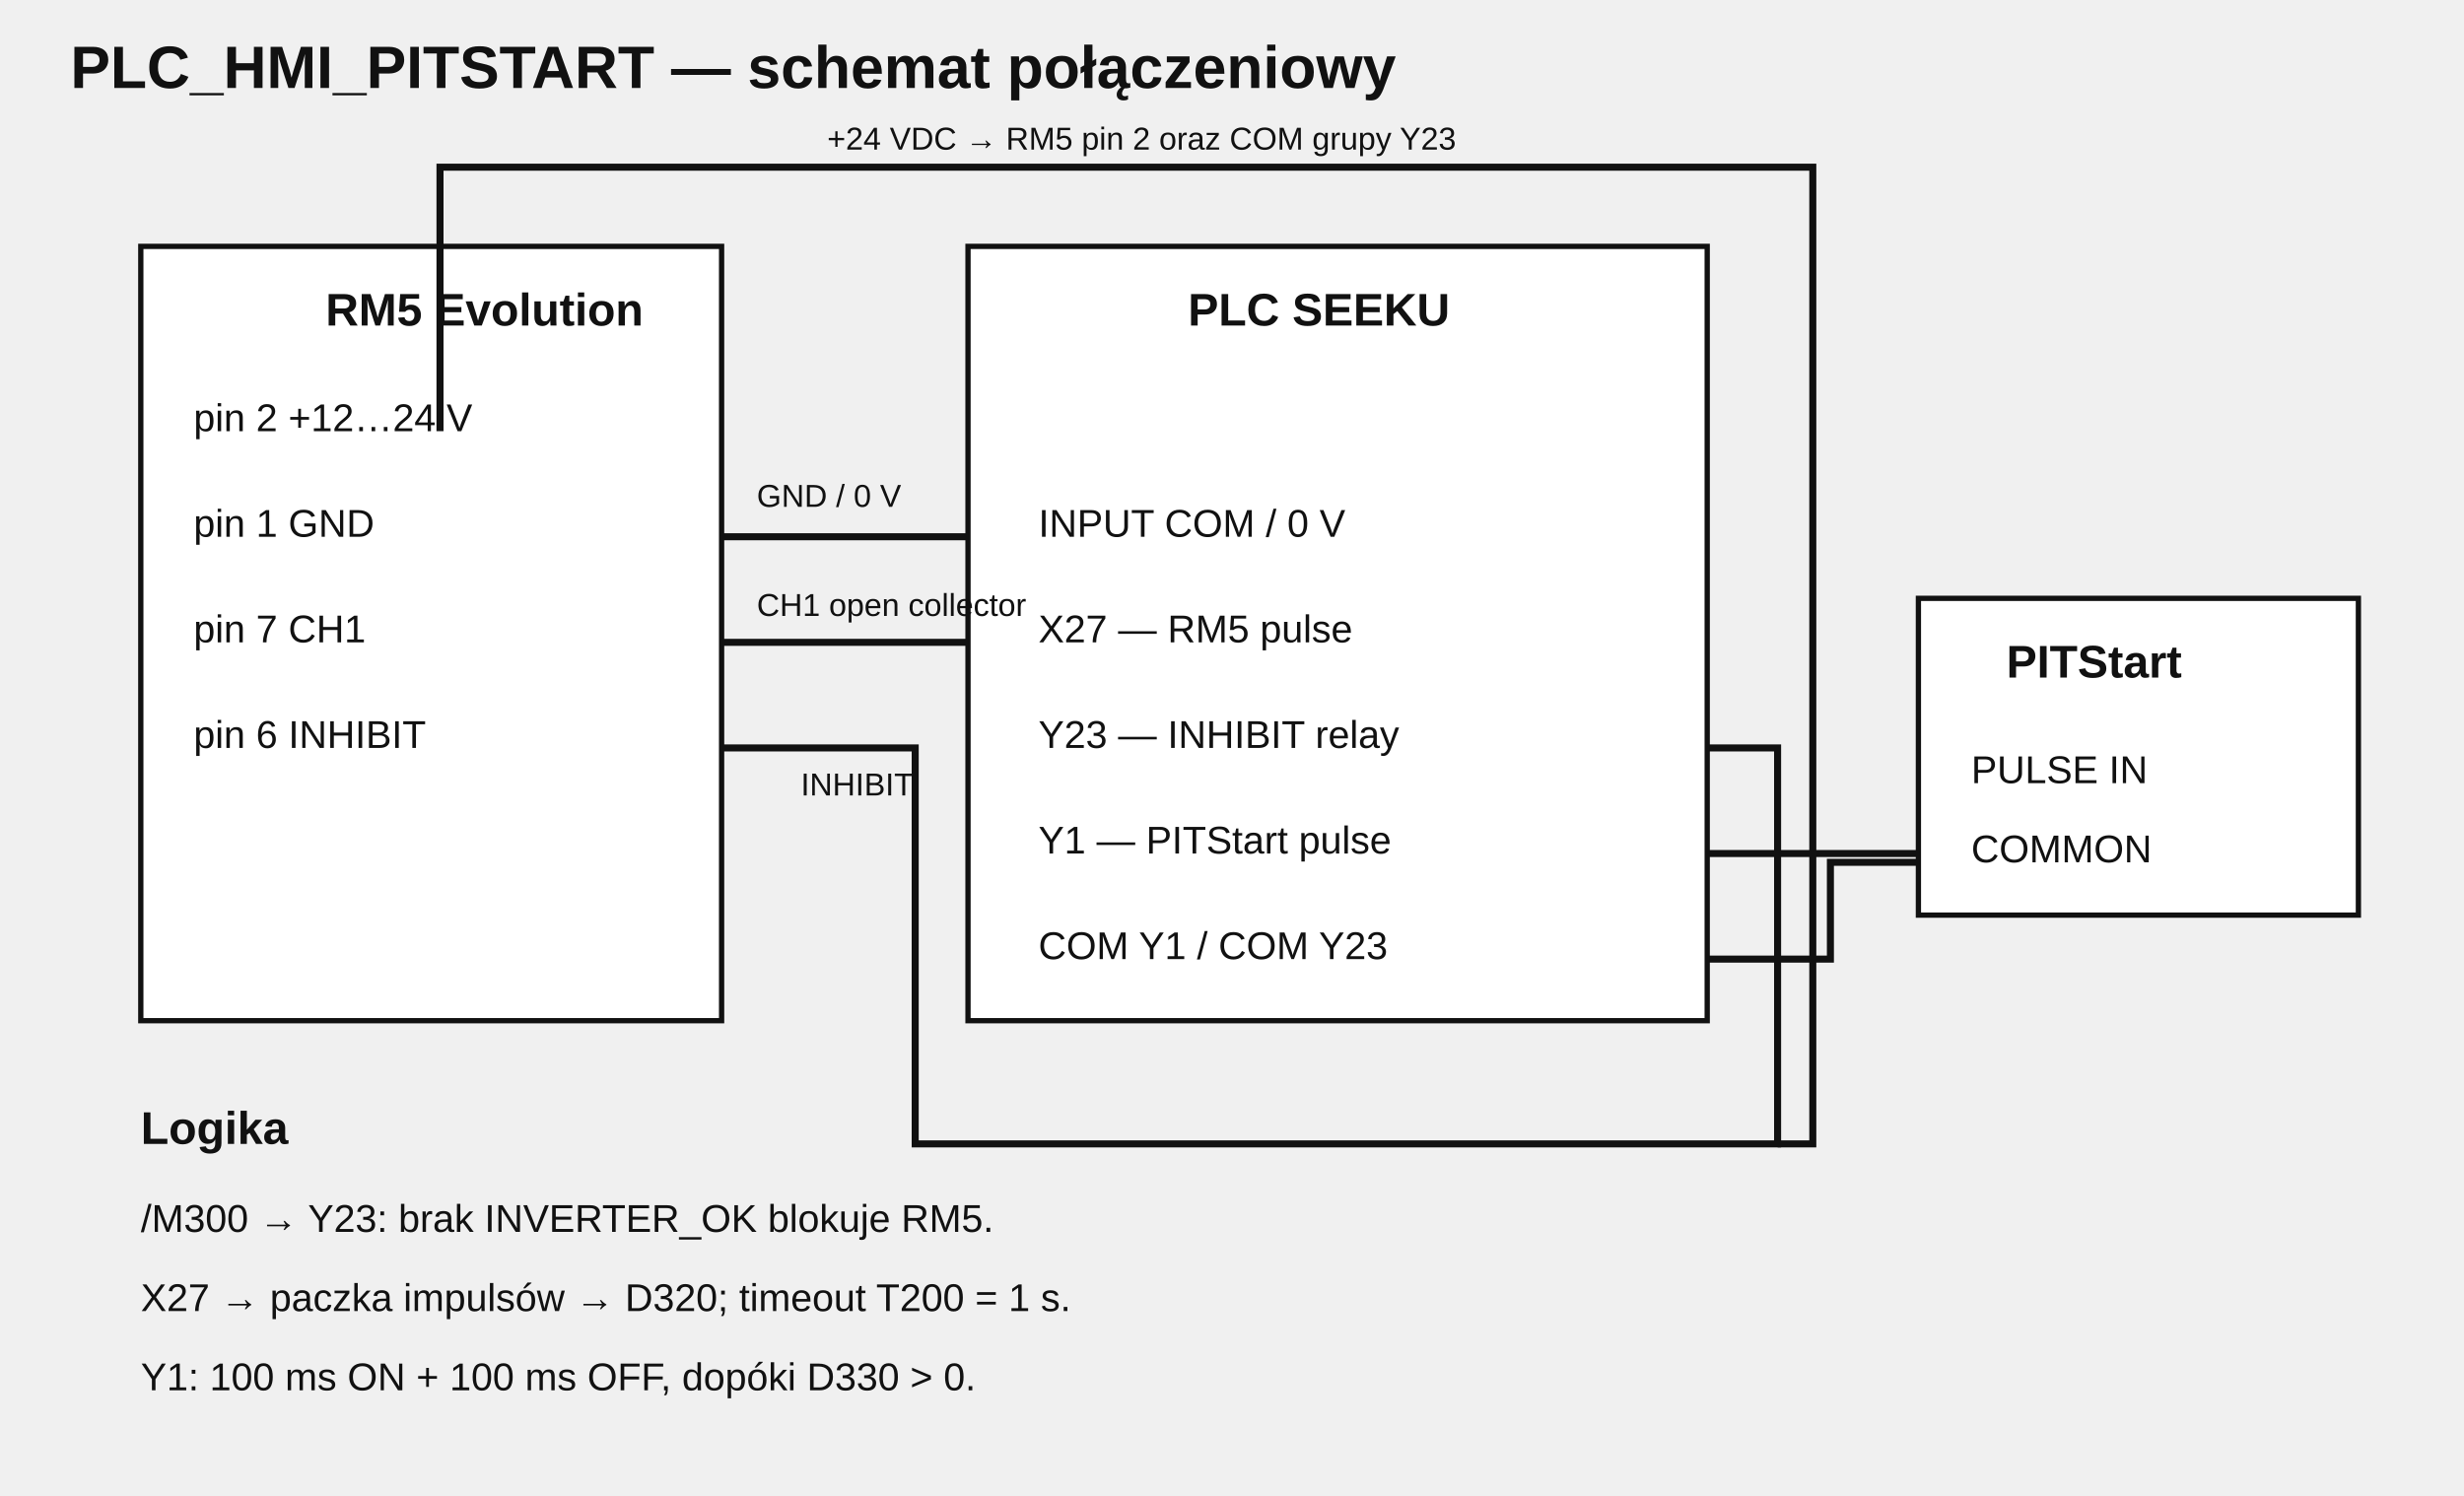
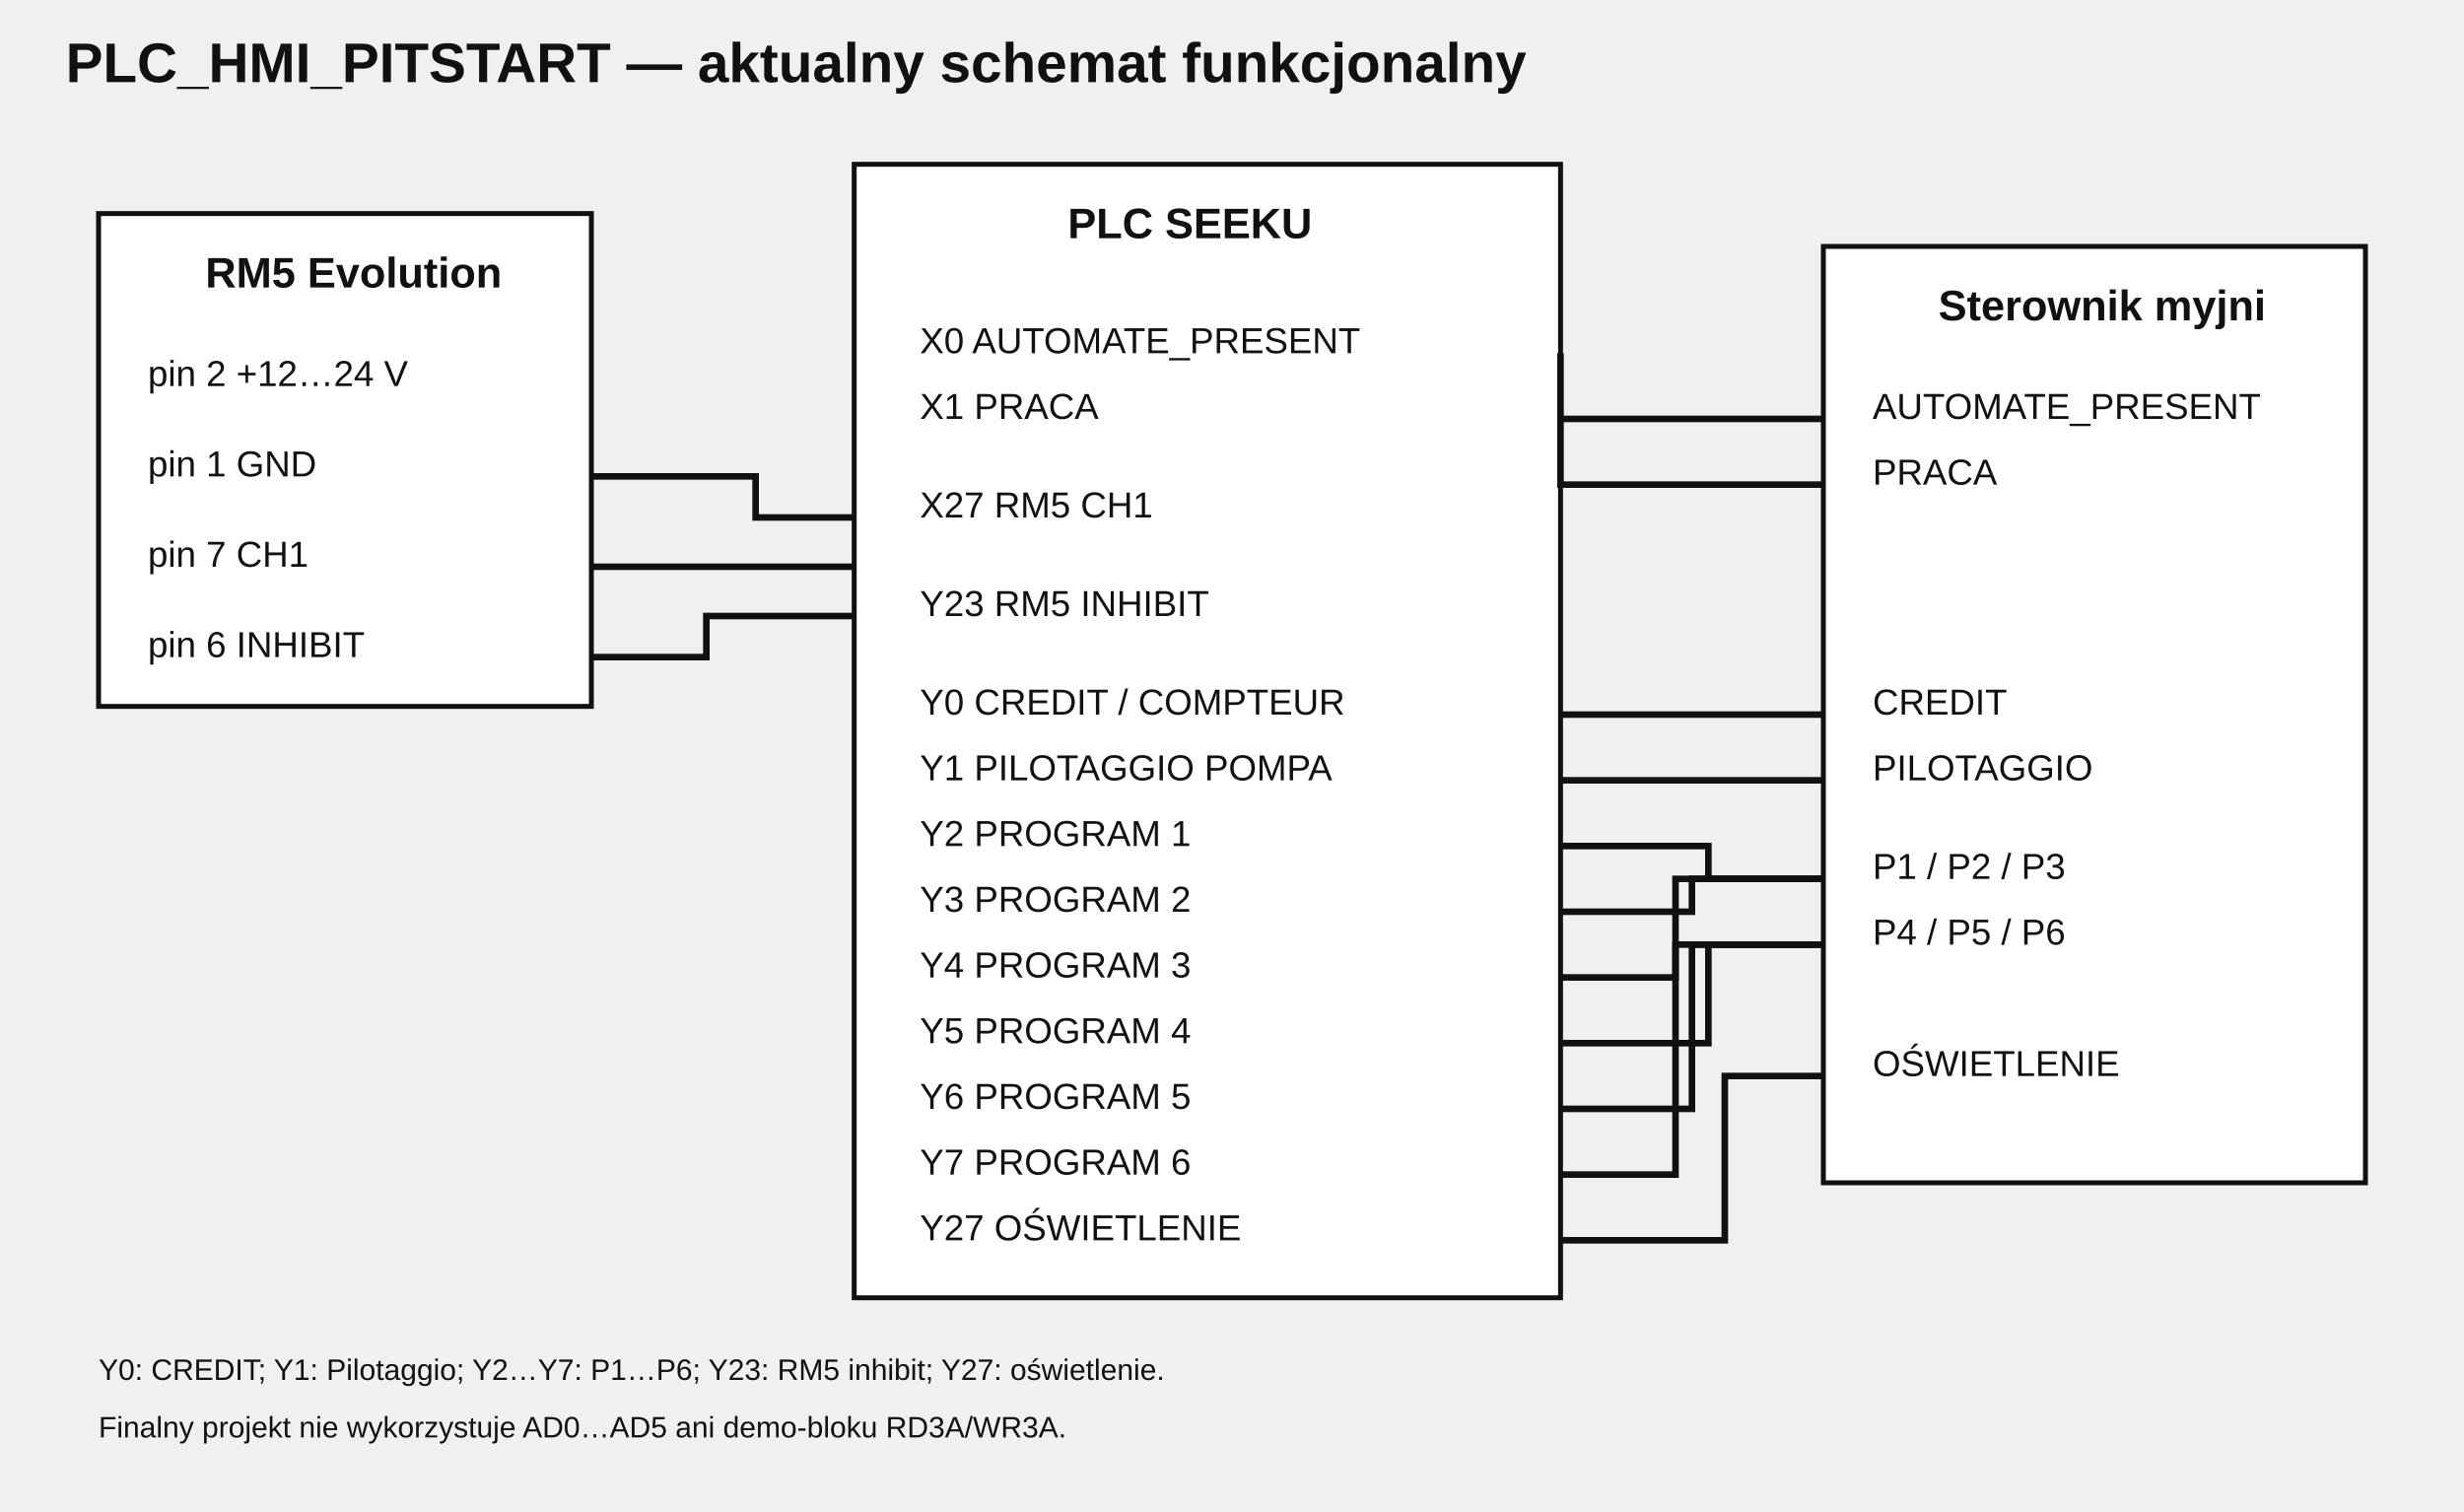
- <svg xmlns="http://www.w3.org/2000/svg" width="1400" height="850" viewBox="0 0 1400 850">
+ <svg xmlns="http://www.w3.org/2000/svg" width="1500" height="920" viewBox="0 0 1500 920">
  <style>
text{font-family:Arial,sans-serif;font-size:22px;fill:#111}.title{font-size:34px;font-weight:bold}.h{font-size:26px;font-weight:bold}.box{fill:#fff;stroke:#111;stroke-width:3}.line{stroke:#111;stroke-width:4;fill:none}.note{font-size:18px}
</style>
-   <text x="40" y="50" class="title">PLC_HMI_PITSTART — schemat połączeniowy</text>
-   <rect x="80" y="140" width="330" height="440" class="box" />
-   <text x="185" y="185" class="h">RM5 Evolution</text>
-   <text x="110" y="245">pin 2  +12…24 V</text>
-   <text x="110" y="305">pin 1  GND</text>
-   <text x="110" y="365">pin 7  CH1</text>
-   <text x="110" y="425">pin 6  INHIBIT</text>
-   <rect x="550" y="140" width="420" height="440" class="box" />
-   <text x="675" y="185" class="h">PLC SEEKU</text>
-   <text x="590" y="305">INPUT COM / 0 V</text>
-   <text x="590" y="365">X27 — RM5 pulse</text>
-   <text x="590" y="425">Y23 — INHIBIT relay</text>
-   <text x="590" y="485">Y1 — PITStart pulse</text>
-   <text x="590" y="545">COM Y1 / COM Y23</text>
-   <rect x="1090" y="340" width="250" height="180" class="box" />
-   <text x="1140" y="385" class="h">PITStart</text>
-   <text x="1120" y="445">PULSE IN</text>
-   <text x="1120" y="490">COMMON</text>
-   <path d="M410 305 H550" class="line" />
-   <path d="M410 365 H550" class="line" />
-   <text x="430" y="288" class="note">GND / 0 V</text>
-   <text x="430" y="350" class="note">CH1 open collector</text>
-   <path d="M410 425 H520 V650 H1010 V425 H970" class="line" />
-   <text x="455" y="452" class="note">INHIBIT</text>
-   <path d="M970 485 H1090" class="line" />
-   <path d="M970 545 H1040 V490 H1090" class="line" />
-   <path d="M250 245 V95 H1030 V650 H1010" class="line" />
-   <text x="470" y="85" class="note">+24 VDC → RM5 pin 2 oraz COM grupy Y23</text>
-   <text x="80" y="650" class="h">Logika</text>
-   <text x="80" y="700">/M300 → Y23: brak INVERTER_OK blokuje RM5.</text>
-   <text x="80" y="745">X27 → paczka impulsów → D320; timeout T200 = 1 s.</text>
-   <text x="80" y="790">Y1: 100 ms ON + 100 ms OFF, dopóki D330 &gt; 0.</text>
+   <text x="40" y="50" class="title">PLC_HMI_PITSTART — aktualny schemat funkcjonalny</text>
+   <rect x="60" y="130" width="300" height="300" class="box" />
+   <text x="125" y="175" class="h">RM5 Evolution</text>
+   <text x="90" y="235">pin 2  +12…24 V</text>
+   <text x="90" y="290">pin 1  GND</text>
+   <text x="90" y="345">pin 7  CH1</text>
+   <text x="90" y="400">pin 6  INHIBIT</text>
+   <rect x="520" y="100" width="430" height="690" class="box" />
+   <text x="650" y="145" class="h">PLC SEEKU</text>
+   <text x="560" y="215">X0  AUTOMATE_PRESENT</text>
+   <text x="560" y="255">X1  PRACA</text>
+   <text x="560" y="315">X27 RM5 CH1</text>
+   <text x="560" y="375">Y23 RM5 INHIBIT</text>
+   <text x="560" y="435">Y0  CREDIT / COMPTEUR</text>
+   <text x="560" y="475">Y1  PILOTAGGIO POMPA</text>
+   <text x="560" y="515">Y2  PROGRAM 1</text>
+   <text x="560" y="555">Y3  PROGRAM 2</text>
+   <text x="560" y="595">Y4  PROGRAM 3</text>
+   <text x="560" y="635">Y5  PROGRAM 4</text>
+   <text x="560" y="675">Y6  PROGRAM 5</text>
+   <text x="560" y="715">Y7  PROGRAM 6</text>
+   <text x="560" y="755">Y27 OŚWIETLENIE</text>
+   <rect x="1110" y="150" width="330" height="570" class="box" />
+   <text x="1180" y="195" class="h">Sterownik myjni</text>
+   <text x="1140" y="255">AUTOMATE_PRESENT</text>
+   <text x="1140" y="295">PRACA</text>
+   <text x="1140" y="435">CREDIT</text>
+   <text x="1140" y="475">PILOTAGGIO</text>
+   <text x="1140" y="535">P1 / P2 / P3</text>
+   <text x="1140" y="575">P4 / P5 / P6</text>
+   <text x="1140" y="655">OŚWIETLENIE</text>
+   <path d="M360 290 H460 V315 H520" class="line" />
+   <path d="M360 345 H520" class="line" />
+   <path d="M520 375 H430 V400 H360" class="line" />
+   <path d="M1110 255 H950 V215" class="line" />
+   <path d="M1110 295 H950 V255" class="line" />
+   <path d="M950 435 H1110" class="line" />
+   <path d="M950 475 H1110" class="line" />
+   <path d="M950 515 H1040 V535 H1110" class="line" />
+   <path d="M950 555 H1030 V535 H1110" class="line" />
+   <path d="M950 595 H1020 V535 H1110" class="line" />
+   <path d="M950 635 H1040 V575 H1110" class="line" />
+   <path d="M950 675 H1030 V575 H1110" class="line" />
+   <path d="M950 715 H1020 V575 H1110" class="line" />
+   <path d="M950 755 H1050 V655 H1110" class="line" />
+   <text x="60" y="840" class="note">Y0: CREDIT; Y1: Pilotaggio; Y2…Y7: P1…P6; Y23: RM5 inhibit; Y27: oświetlenie.</text>
+   <text x="60" y="875" class="note">Finalny projekt nie wykorzystuje AD0…AD5 ani demo-bloku RD3A/WR3A.</text>
</svg>
